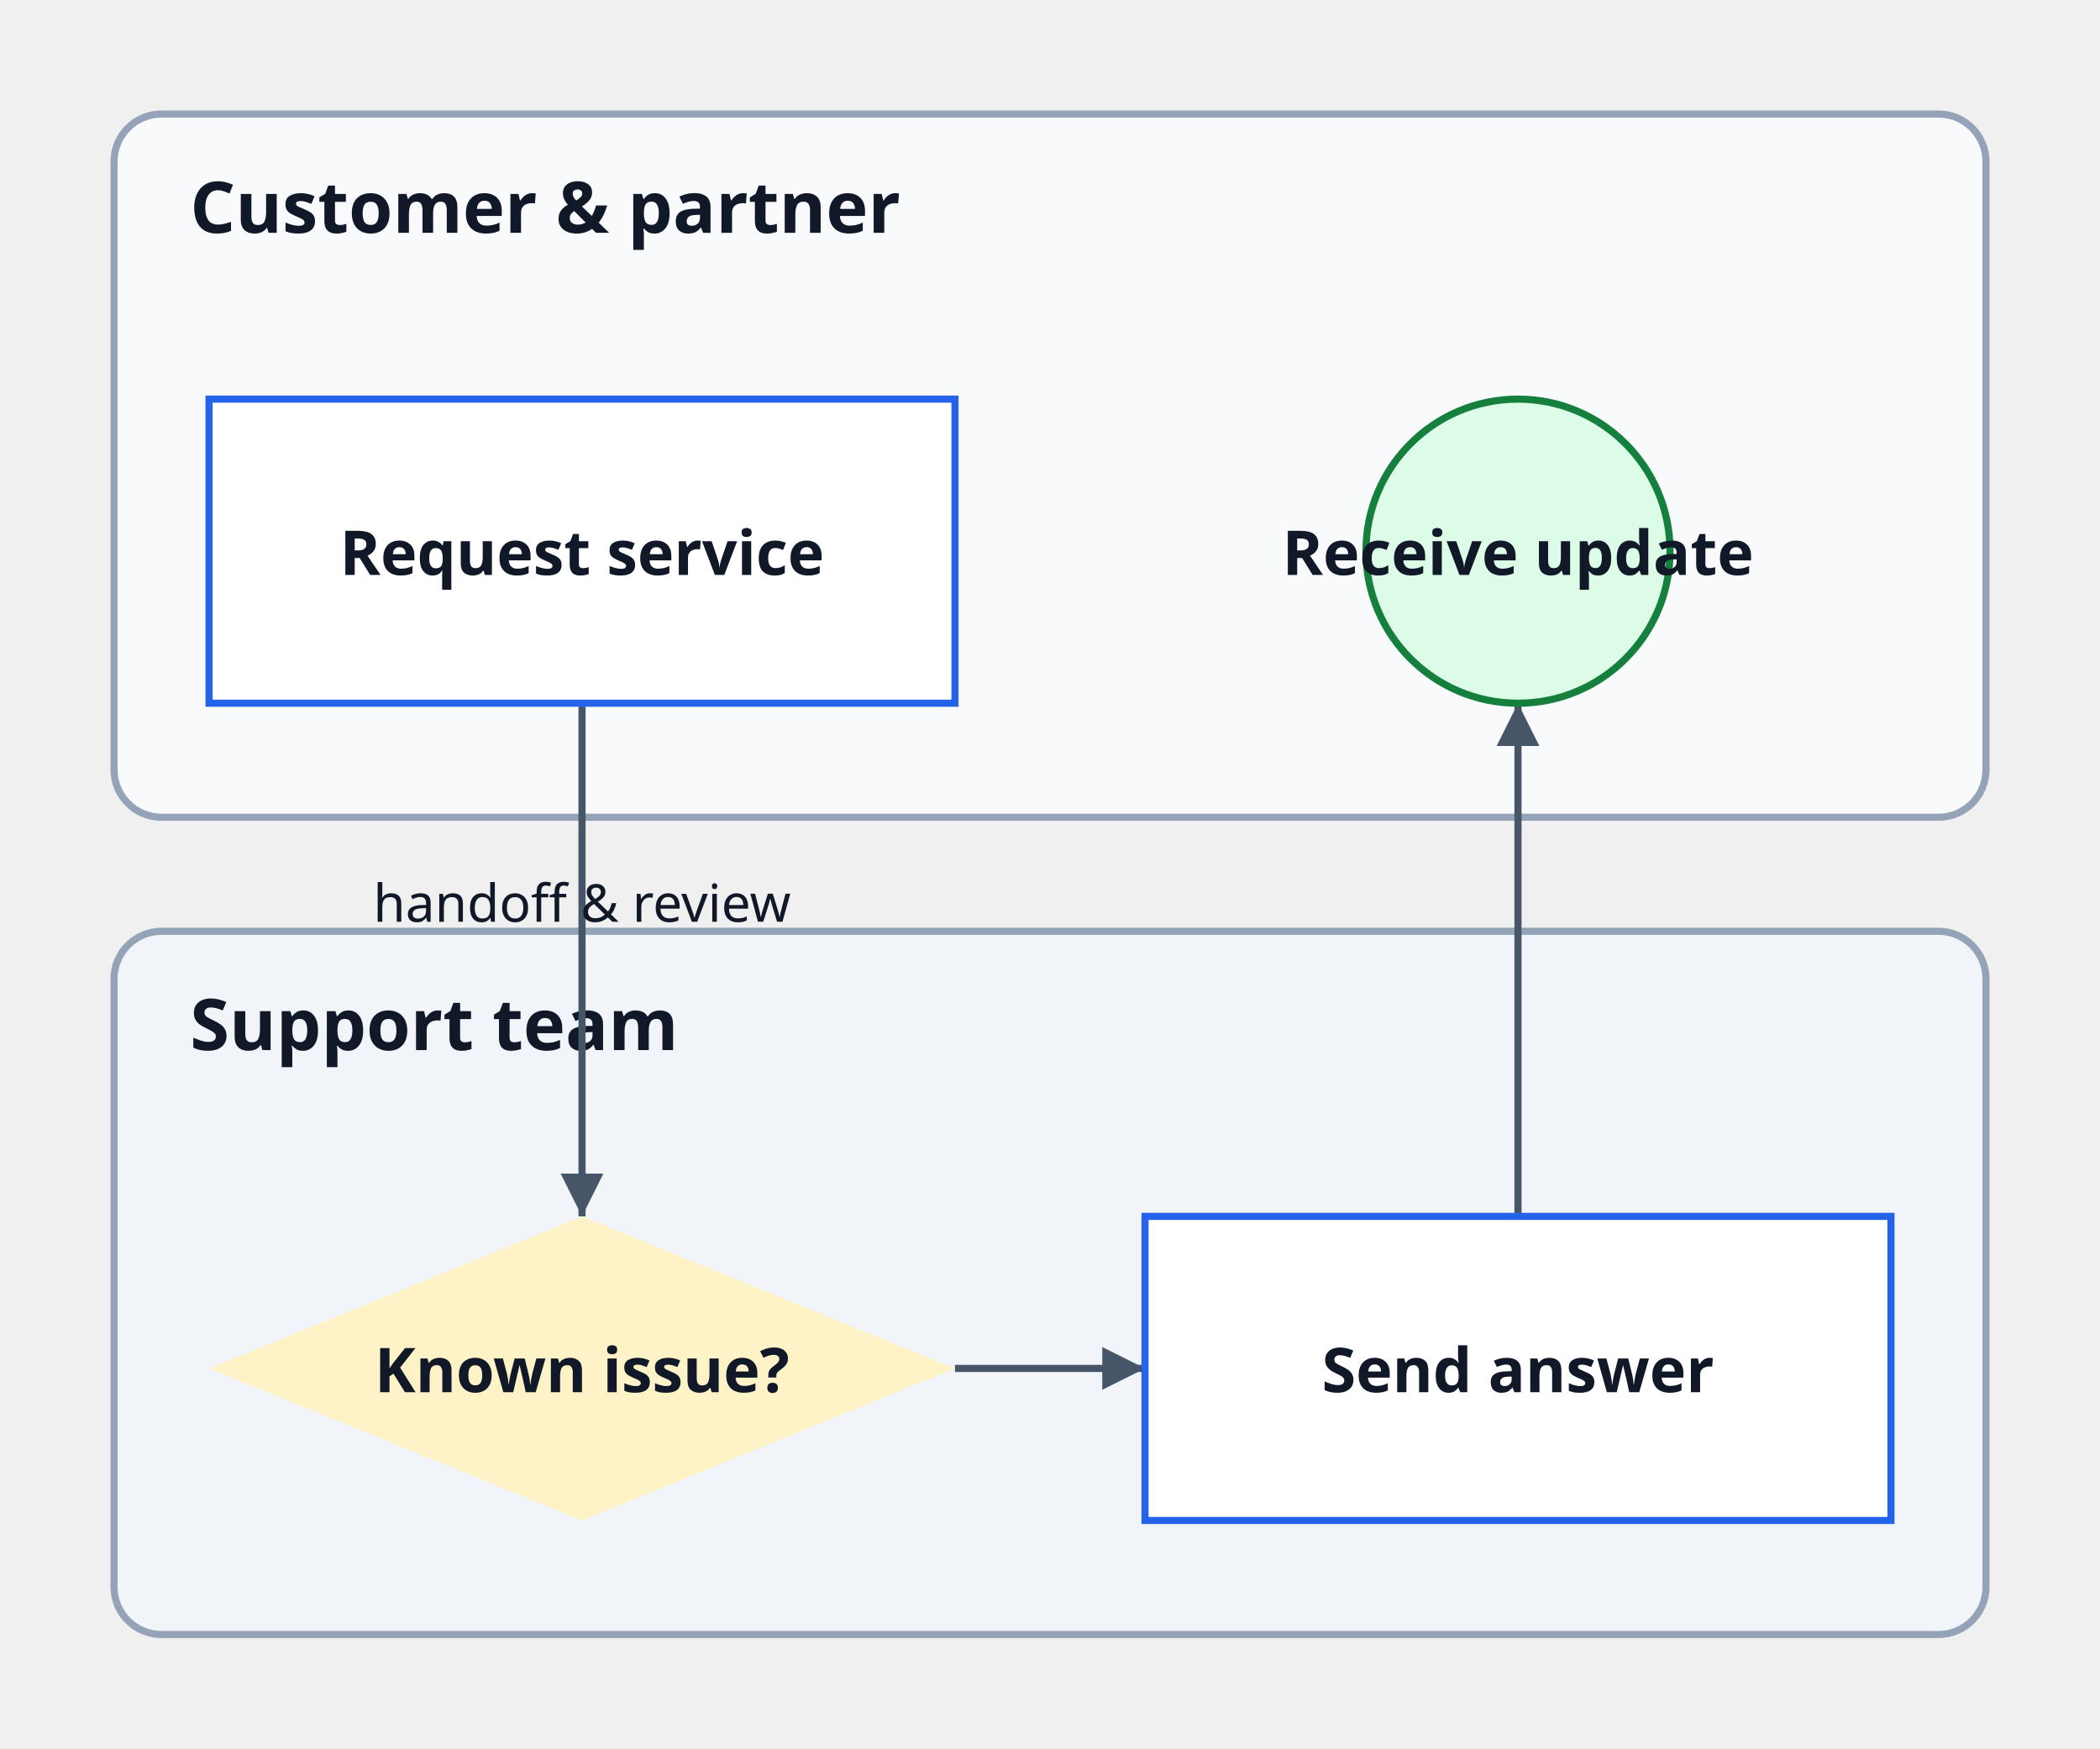
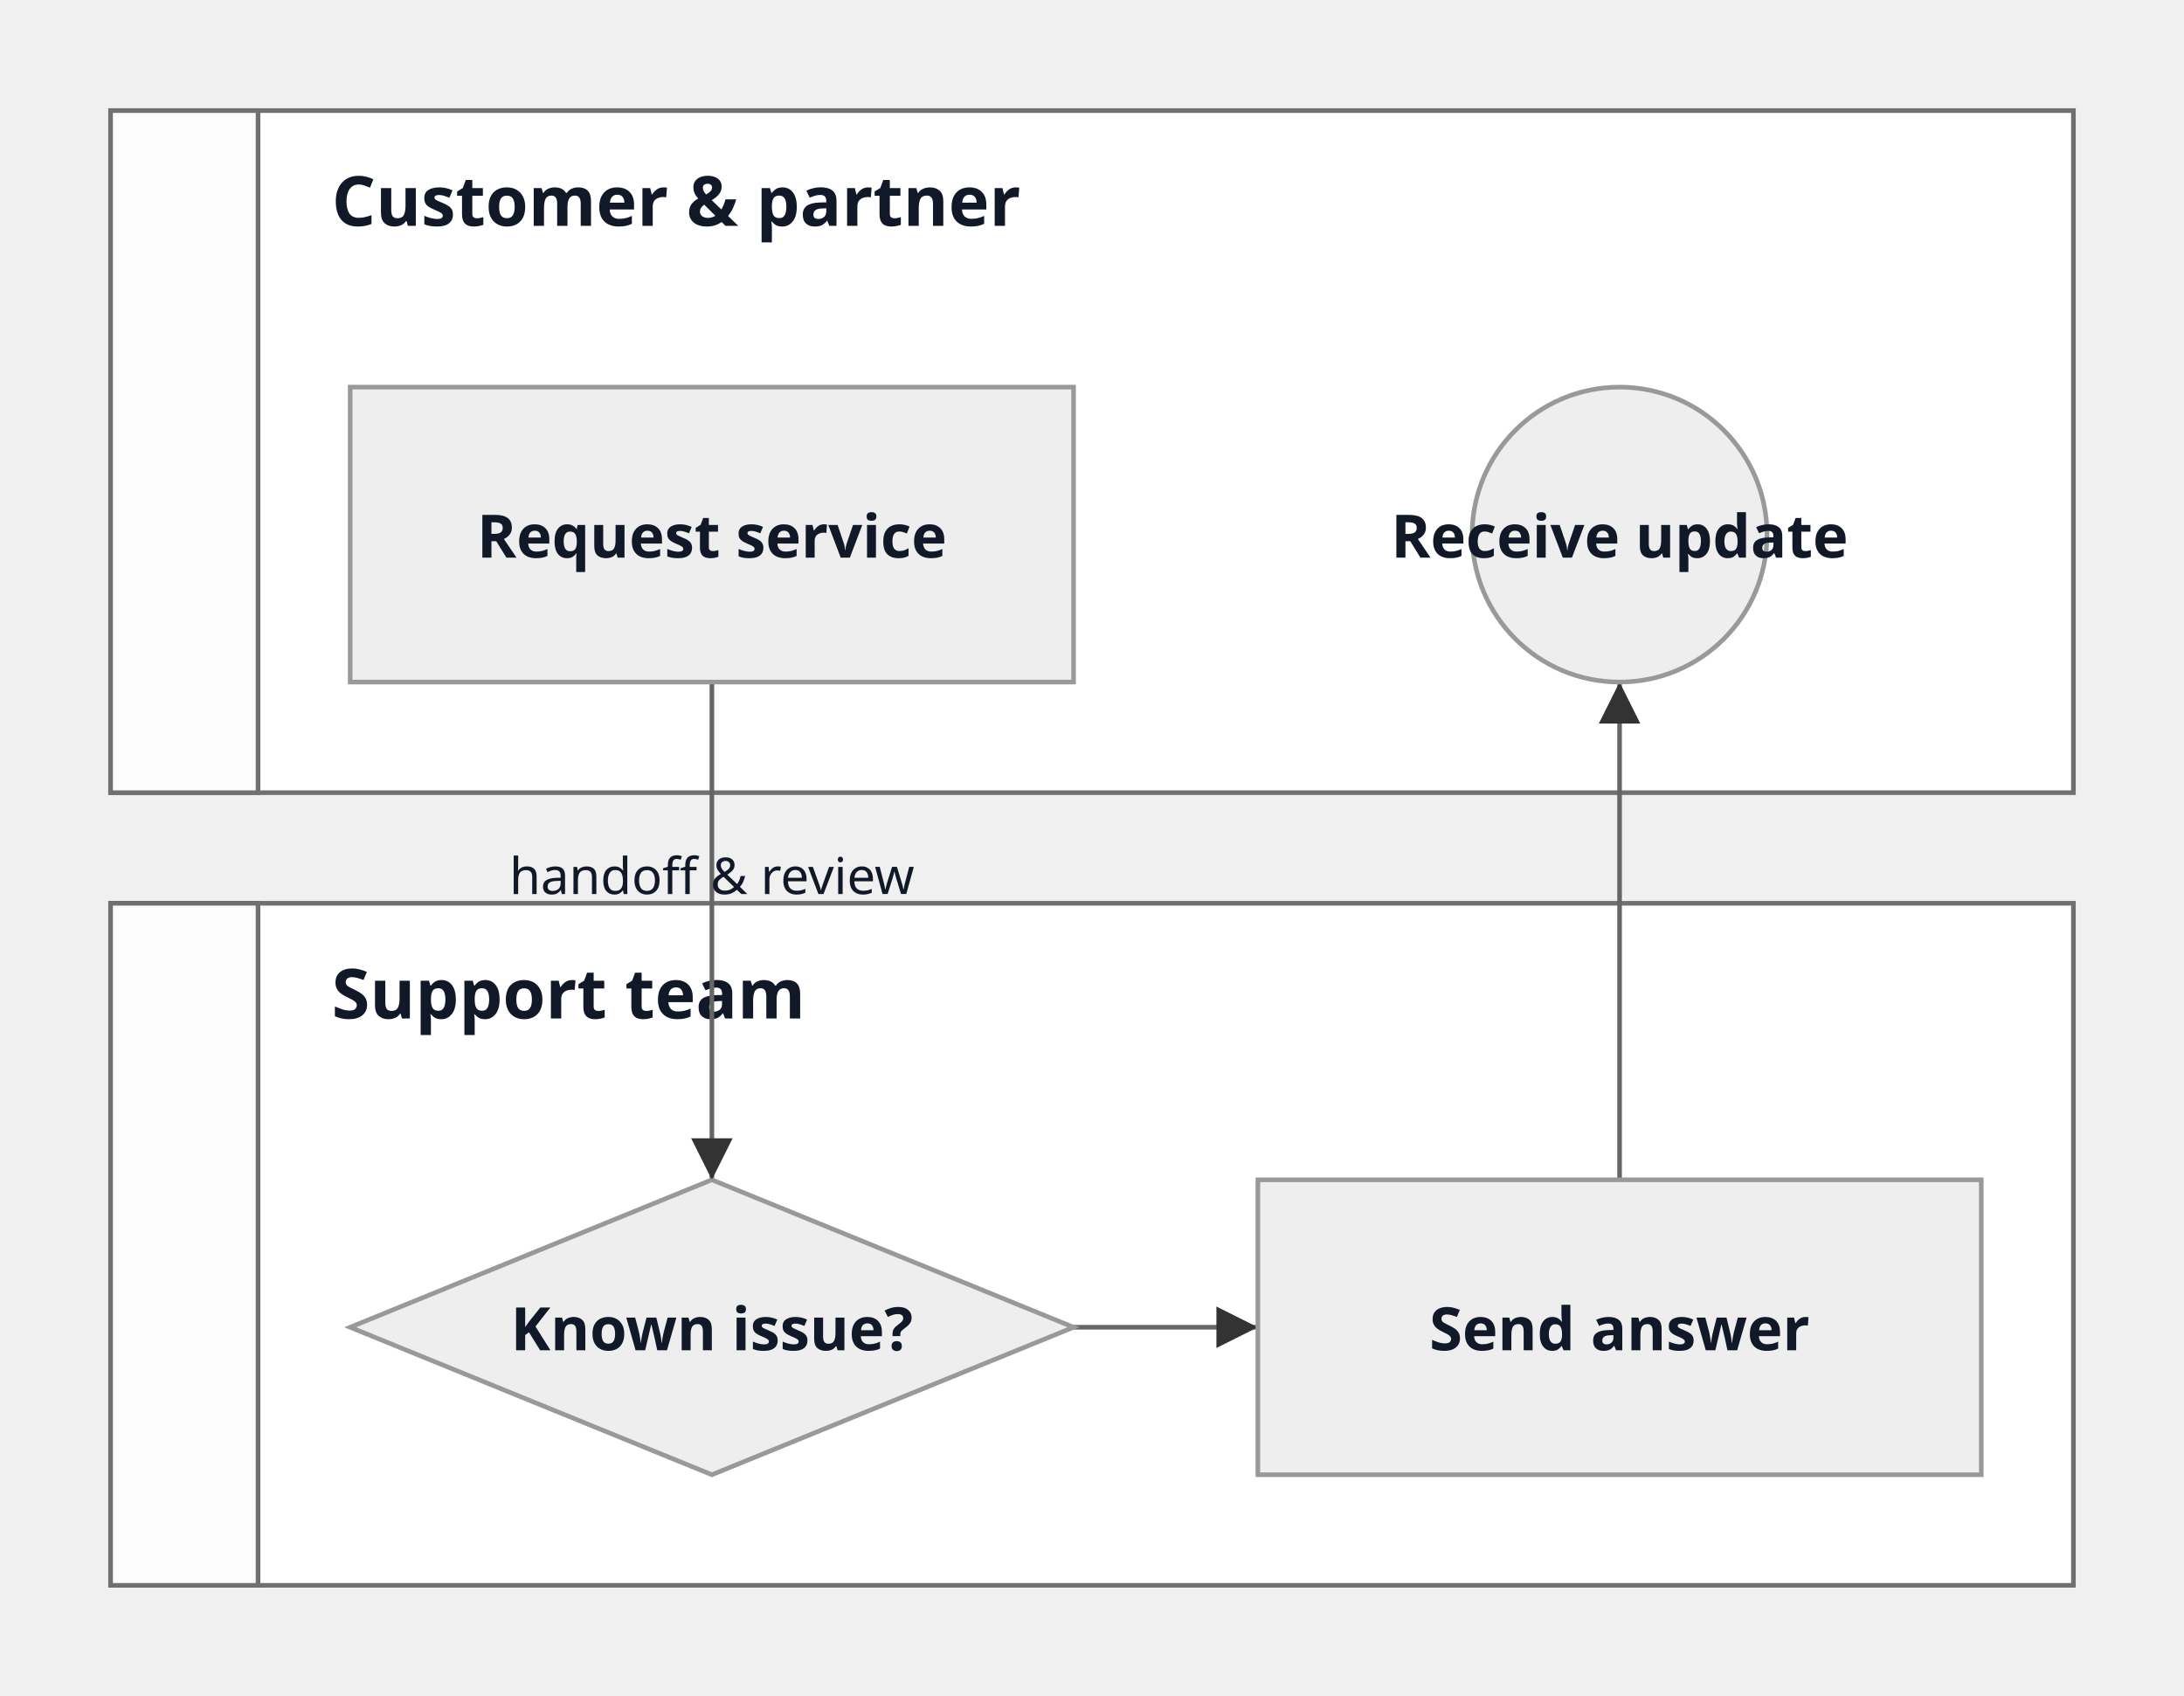
- <svg xmlns="http://www.w3.org/2000/svg" width="442" height="368" viewBox="0 0 442 368" role="img">
-   <rect x="24" y="24" width="394" height="148" rx="10" fill="#f8fafc" stroke="#94a3b8" stroke-width="1.5" />
-   <text x="40" y="49" text-anchor="start" font-family="sans-serif" font-size="15" font-weight="600" fill="#111827">Customer &amp; partner</text>
-   <rect x="24" y="196" width="394" height="148" rx="10" fill="#f1f5f9" stroke="#94a3b8" stroke-width="1.5" />
-   <text x="40" y="221" text-anchor="start" font-family="sans-serif" font-size="15" font-weight="600" fill="#111827">Support team</text>
-   <line x1="122.5" y1="148" x2="122.5" y2="256" stroke="#475569" stroke-width="1.5" fill="none" />
-   <polygon points="122.5,256 118,247 127,247" fill="#475569" />
-   <text x="122.5" y="194" text-anchor="middle" font-family="sans-serif" font-size="11" font-weight="400" fill="#111827">handoff &amp; review</text>
-   <line x1="201" y1="288" x2="241" y2="288" stroke="#475569" stroke-width="1.5" fill="none" />
-   <polygon points="241,288 232,292.5 232,283.5" fill="#475569" />
-   <line x1="319.5" y1="256" x2="319.5" y2="148" stroke="#475569" stroke-width="1.5" fill="none" />
-   <polygon points="319.5,148 324,157 315,157" fill="#475569" />
-   <rect x="44" y="84" width="157" height="64" rx="0" fill="#ffffff" stroke="#2563eb" stroke-width="1.5" />
-   <text x="122.5" y="121" text-anchor="middle" font-family="sans-serif" font-size="13" font-weight="600" fill="#111827">Request service</text>
-   <ellipse cx="319.5" cy="116" rx="32" ry="32" fill="#dcfce7" fill-opacity="1" stroke="#15803d" stroke-width="1.5" />
-   <text x="319.5" y="121" text-anchor="middle" font-family="sans-serif" font-size="13" font-weight="600" fill="#111827">Receive update</text>
-   <polygon points="122.5,256 201,288 122.5,320 44,288" fill="#fef3c7" />
-   <text x="122.5" y="293" text-anchor="middle" font-family="sans-serif" font-size="13" font-weight="600" fill="#111827">Known issue?</text>
-   <rect x="241" y="256" width="157" height="64" rx="0" fill="#ffffff" stroke="#2563eb" stroke-width="1.5" />
-   <text x="319.5" y="293" text-anchor="middle" font-family="sans-serif" font-size="13" font-weight="600" fill="#111827">Send answer</text>
+ <svg xmlns="http://www.w3.org/2000/svg" width="474" height="368" viewBox="0 0 474 368" role="img">
+   <rect x="24" y="24" width="426" height="148" rx="0" fill="#ffffff" stroke="#707070" stroke-width="1" />
+   <rect x="24" y="24" width="32" height="148" rx="0" fill="#fcfcfc" stroke="#707070" stroke-width="1" />
+   <text x="72" y="49" text-anchor="start" font-family="sans-serif" font-size="15" font-weight="600" fill="#111827">Customer &amp; partner</text>
+   <rect x="24" y="196" width="426" height="148" rx="0" fill="#ffffff" stroke="#707070" stroke-width="1" />
+   <rect x="24" y="196" width="32" height="148" rx="0" fill="#fcfcfc" stroke="#707070" stroke-width="1" />
+   <text x="72" y="221" text-anchor="start" font-family="sans-serif" font-size="15" font-weight="600" fill="#111827">Support team</text>
+   <line x1="154.5" y1="148" x2="154.5" y2="256" stroke="#666666" stroke-width="1" fill="none" />
+   <polygon points="154.5,256 150,247 159,247" fill="#333333" />
+   <text x="154.5" y="194" text-anchor="middle" font-family="sans-serif" font-size="11" font-weight="400" fill="#111827">handoff &amp; review</text>
+   <line x1="233" y1="288" x2="273" y2="288" stroke="#666666" stroke-width="1" fill="none" />
+   <polygon points="273,288 264,292.5 264,283.5" fill="#333333" />
+   <line x1="351.5" y1="256" x2="351.5" y2="148" stroke="#666666" stroke-width="1" fill="none" />
+   <polygon points="351.5,148 356,157 347,157" fill="#333333" />
+   <rect x="76" y="84" width="157" height="64" rx="0" fill="#eeeeee" stroke="#999999" stroke-width="1" />
+   <text x="154.5" y="121" text-anchor="middle" font-family="sans-serif" font-size="13" font-weight="600" fill="#111827">Request service</text>
+   <ellipse cx="351.5" cy="116" rx="32" ry="32" fill="#eeeeee" fill-opacity="1" stroke="#999999" stroke-width="1" />
+   <text x="351.5" y="121" text-anchor="middle" font-family="sans-serif" font-size="13" font-weight="600" fill="#111827">Receive update</text>
+   <polygon points="154.5,256 233,288 154.5,320 76,288" fill="#eeeeee" />
+   <polyline points="154.5,256 233,288 154.5,320 76,288 154.5,256" stroke="#999999" stroke-width="1" fill="none" />
+   <text x="154.5" y="293" text-anchor="middle" font-family="sans-serif" font-size="13" font-weight="600" fill="#111827">Known issue?</text>
+   <rect x="273" y="256" width="157" height="64" rx="0" fill="#eeeeee" stroke="#999999" stroke-width="1" />
+   <text x="351.5" y="293" text-anchor="middle" font-family="sans-serif" font-size="13" font-weight="600" fill="#111827">Send answer</text>
</svg>
